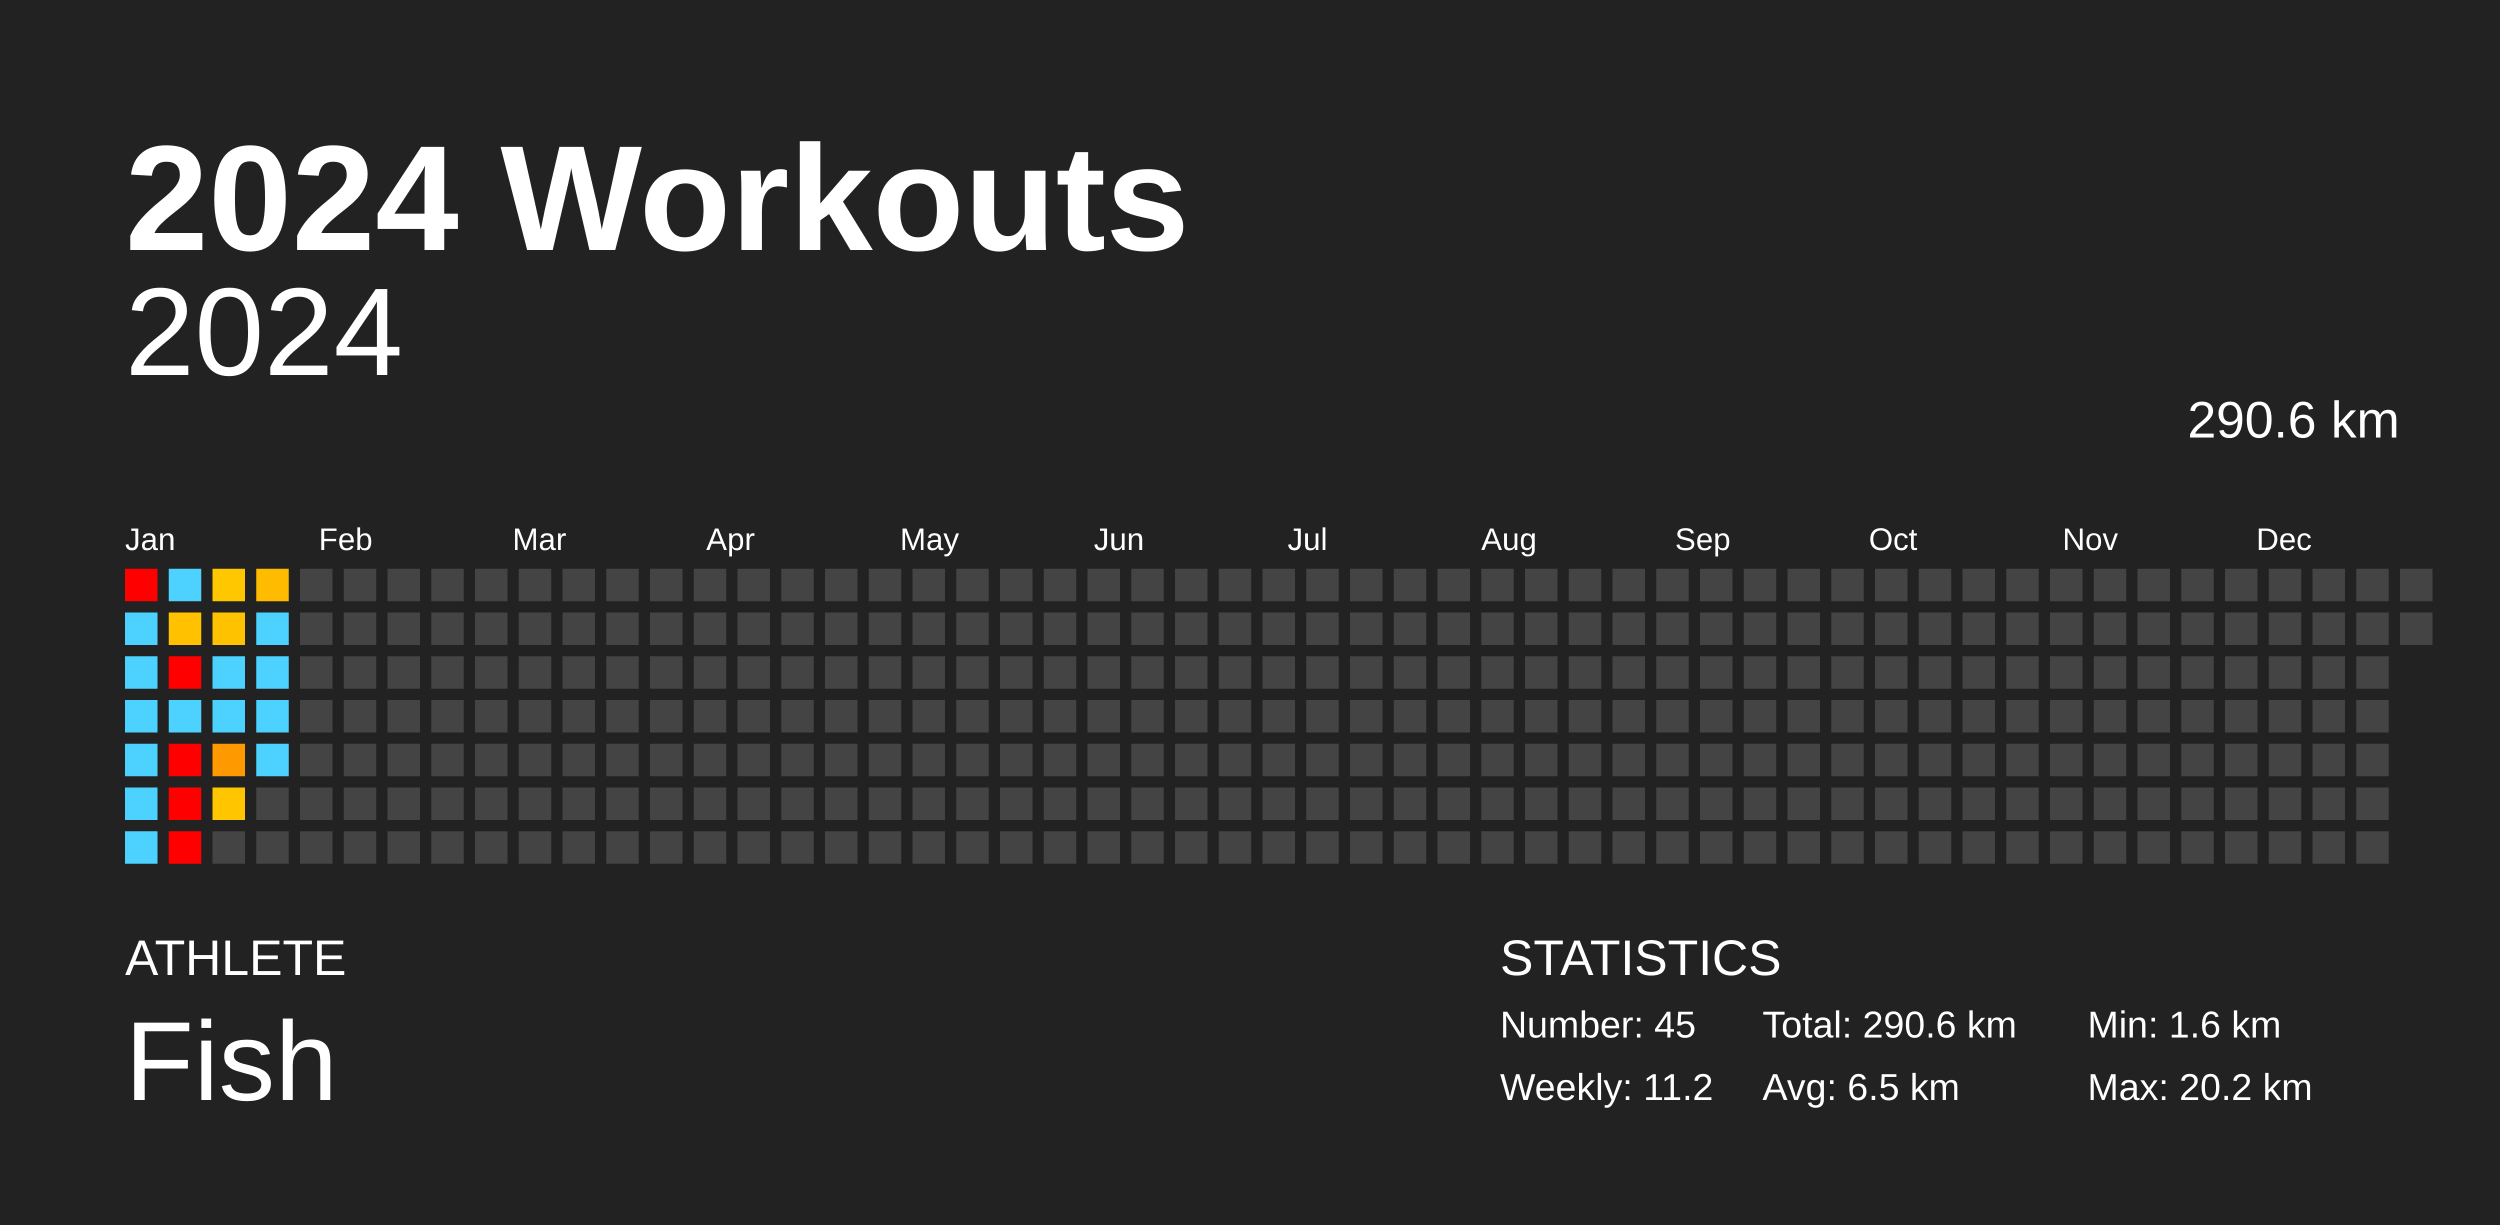
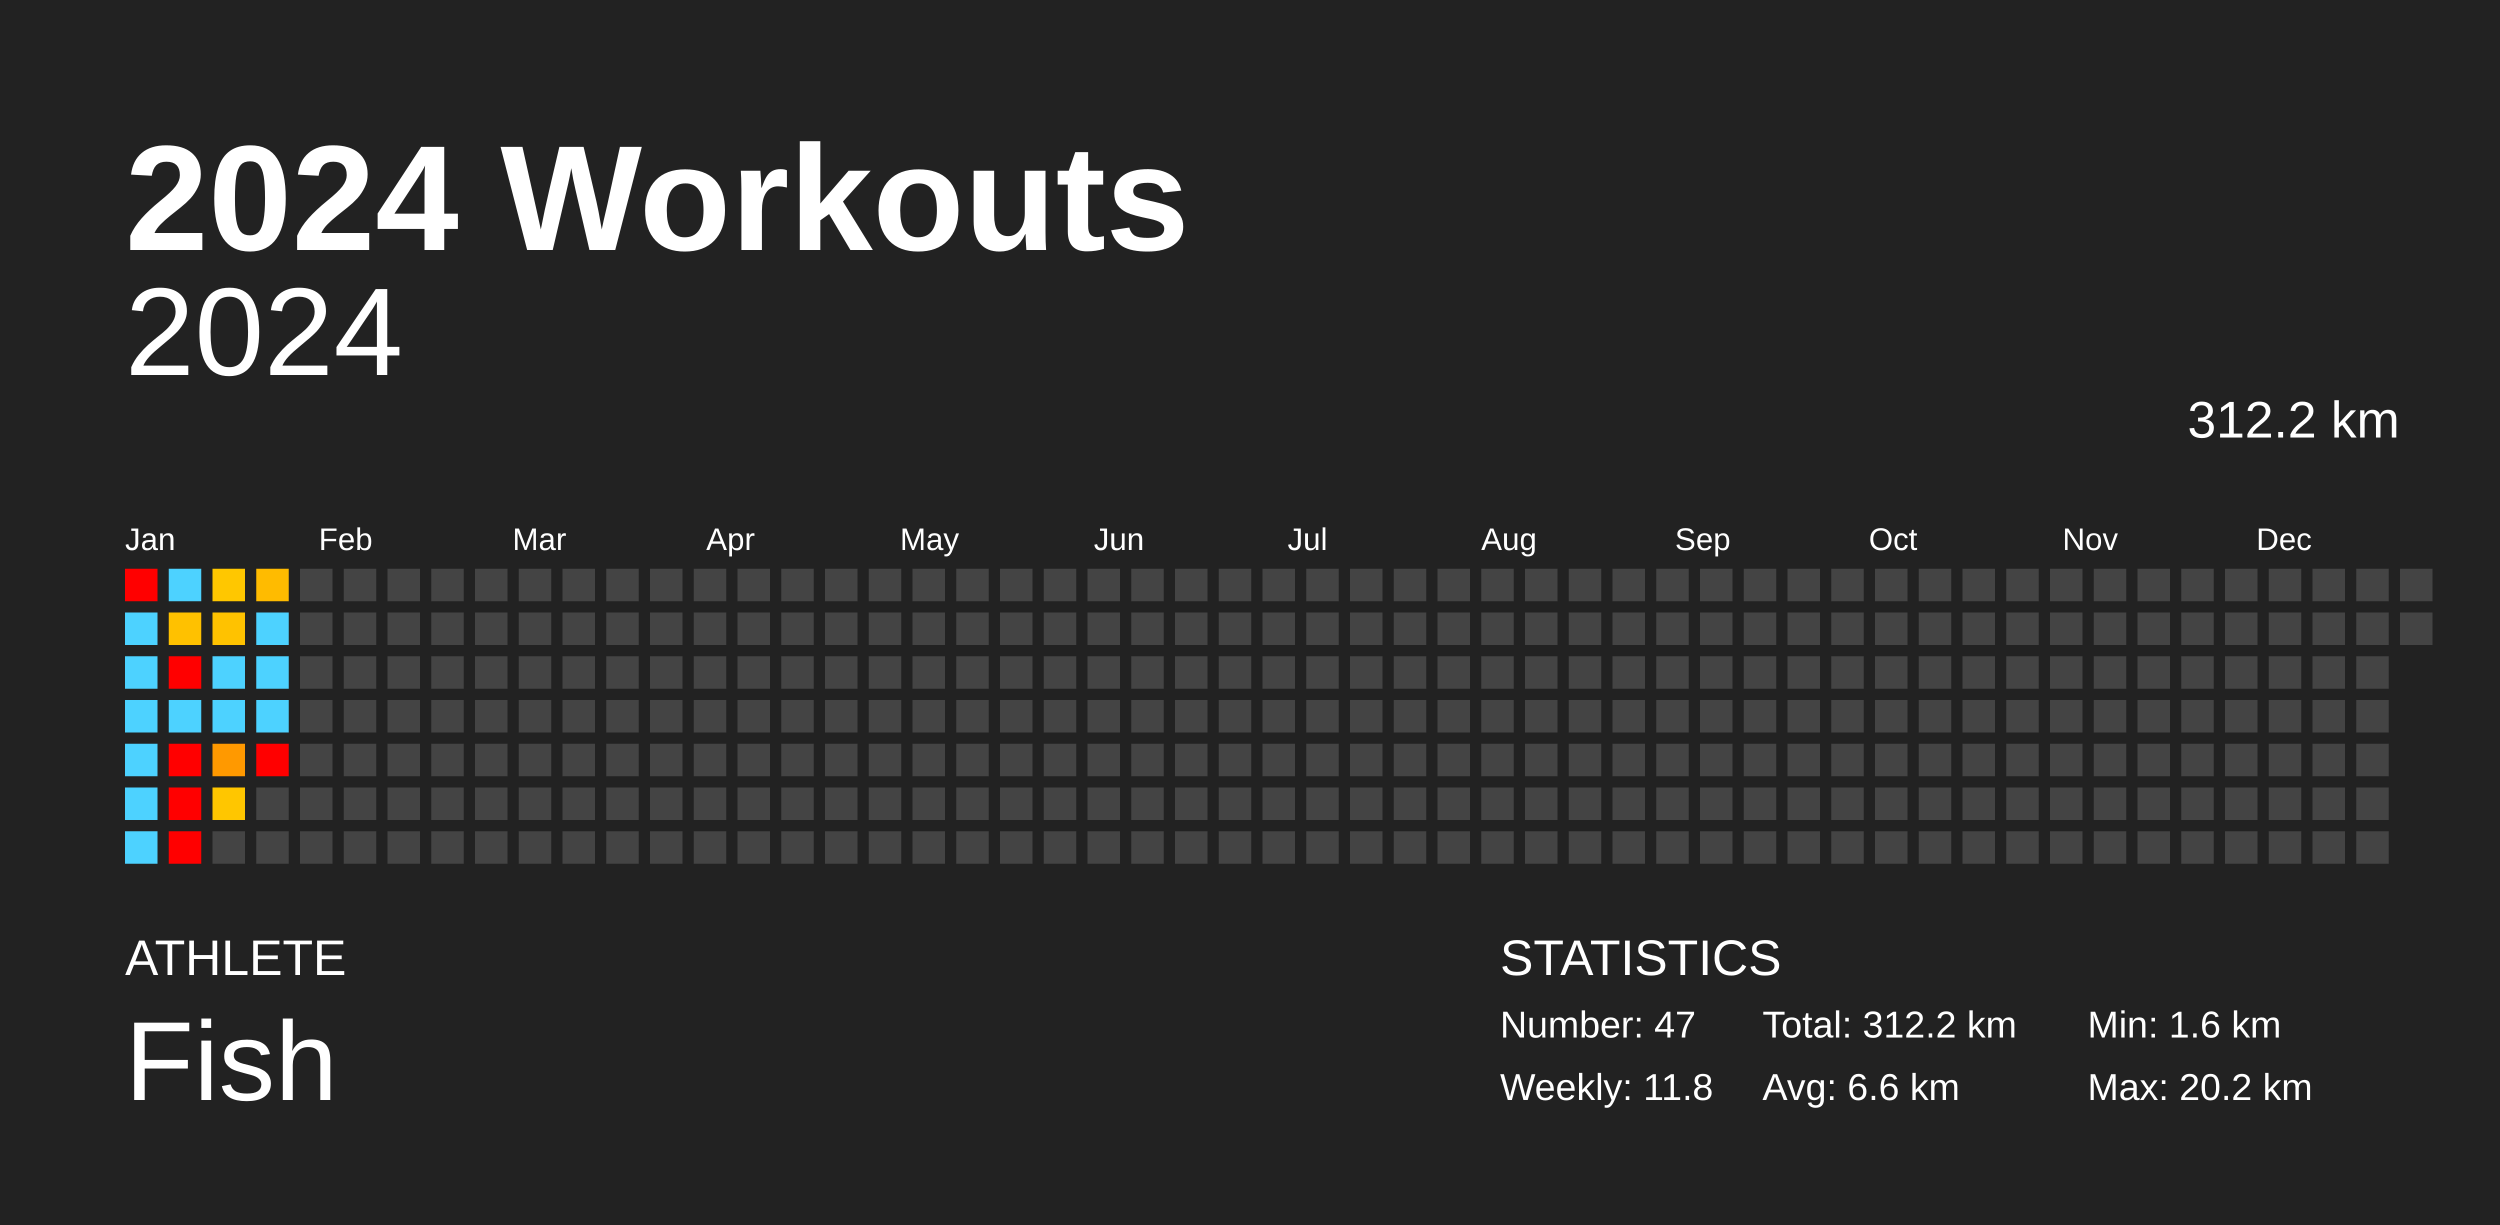
<svg xmlns="http://www.w3.org/2000/svg" baseProfile="full" height="98mm" version="1.1" viewBox="0,0,200,98" width="200mm">
  <defs />
  <rect fill="#222222" height="98" width="200" x="0" y="0" />
  <text fill="#FFFFFF" style="font-size:12px; font-family:Arial; font-weight:bold;" x="10" y="20">2024 Workouts</text>
  <text fill="#FFFFFF" style="font-size:4px; font-family:Arial" x="10" y="78">ATHLETE</text>
  <text fill="#FFFFFF" style="font-size:9px; font-family:Arial" x="10" y="88">Fish</text>
  <text fill="#FFFFFF" style="font-size:4px; font-family:Arial" x="120" y="78">STATISTICS</text>
-   <text fill="#FFFFFF" style="font-size:3px; font-family:Arial" x="120" y="83">Number: 45</text>
-   <text fill="#FFFFFF" style="font-size:3px; font-family:Arial" x="120" y="88">Weekly: 11.2</text>
-   <text fill="#FFFFFF" style="font-size:3px; font-family:Arial" x="141" y="83">Total: 290.6 km</text>
-   <text fill="#FFFFFF" style="font-size:3px; font-family:Arial" x="141" y="88">Avg: 6.5 km</text>
+   <text fill="#FFFFFF" style="font-size:3px; font-family:Arial" x="120" y="83">Number: 47</text>
+   <text fill="#FFFFFF" style="font-size:3px; font-family:Arial" x="120" y="88">Weekly: 11.8</text>
+   <text fill="#FFFFFF" style="font-size:3px; font-family:Arial" x="141" y="83">Total: 312.2 km</text>
+   <text fill="#FFFFFF" style="font-size:3px; font-family:Arial" x="141" y="88">Avg: 6.6 km</text>
  <text fill="#FFFFFF" style="font-size:3px; font-family:Arial" x="167" y="83">Min: 1.6 km</text>
  <text fill="#FFFFFF" style="font-size:3px; font-family:Arial" x="167" y="88">Max: 20.2 km</text>
  <text alignment-baseline="hanging" fill="#FFFFFF" style="font-size:10.0px; font-family:Arial;" x="10" y="30">2024</text>
-   <text alignment-baseline="hanging" fill="#FFFFFF" style="font-size:4.125px; font-family:Arial;" x="175" y="35">290.6 km</text>
+   <text alignment-baseline="hanging" fill="#FFFFFF" style="font-size:4.125px; font-family:Arial;" x="175" y="35">312.2 km</text>
  <text fill="#FFFFFF" style="font-size:2.5px; font-family:Arial" x="10.0" y="44">Jan</text>
  <text fill="#FFFFFF" style="font-size:2.5px; font-family:Arial" x="25.5" y="44">Feb</text>
  <text fill="#FFFFFF" style="font-size:2.5px; font-family:Arial" x="41.0" y="44">Mar</text>
  <text fill="#FFFFFF" style="font-size:2.5px; font-family:Arial" x="56.5" y="44">Apr</text>
  <text fill="#FFFFFF" style="font-size:2.5px; font-family:Arial" x="72.0" y="44">May</text>
  <text fill="#FFFFFF" style="font-size:2.5px; font-family:Arial" x="87.5" y="44">Jun</text>
  <text fill="#FFFFFF" style="font-size:2.5px; font-family:Arial" x="103.0" y="44">Jul</text>
  <text fill="#FFFFFF" style="font-size:2.5px; font-family:Arial" x="118.5" y="44">Aug</text>
  <text fill="#FFFFFF" style="font-size:2.5px; font-family:Arial" x="134.0" y="44">Sep</text>
  <text fill="#FFFFFF" style="font-size:2.5px; font-family:Arial" x="149.5" y="44">Oct</text>
  <text fill="#FFFFFF" style="font-size:2.5px; font-family:Arial" x="165.0" y="44">Nov</text>
  <text fill="#FFFFFF" style="font-size:2.5px; font-family:Arial" x="180.5" y="44">Dec</text>
  <rect fill="red" height="2.6" width="2.6" x="10.0" y="45.5" />
  <rect fill="#4dd2ff" height="2.6" width="2.6" x="10.0" y="49.0" />
  <rect fill="#4dd2ff" height="2.6" width="2.6" x="10.0" y="52.5" />
  <rect fill="#4dd2ff" height="2.6" width="2.6" x="10.0" y="56.0" />
  <rect fill="#4dd2ff" height="2.6" width="2.6" x="10.0" y="59.5" />
  <rect fill="#4dd2ff" height="2.6" width="2.6" x="10.0" y="63.0" />
  <rect fill="#4dd2ff" height="2.6" width="2.6" x="10.0" y="66.5" />
  <rect fill="#4dd2ff" height="2.6" width="2.6" x="13.5" y="45.5" />
  <rect fill="#ffc100" height="2.6" width="2.6" x="13.5" y="49.0" />
  <rect fill="red" height="2.6" width="2.6" x="13.5" y="52.5" />
  <rect fill="#4dd2ff" height="2.6" width="2.6" x="13.5" y="56.0" />
  <rect fill="red" height="2.6" width="2.6" x="13.5" y="59.5" />
  <rect fill="red" height="2.6" width="2.6" x="13.5" y="63.0" />
  <rect fill="red" height="2.6" width="2.6" x="13.5" y="66.5" />
  <rect fill="#ffc700" height="2.6" width="2.6" x="17.0" y="45.5" />
  <rect fill="#ffc200" height="2.6" width="2.6" x="17.0" y="49.0" />
  <rect fill="#4dd2ff" height="2.6" width="2.6" x="17.0" y="52.5" />
  <rect fill="#4dd2ff" height="2.6" width="2.6" x="17.0" y="56.0" />
  <rect fill="#ff9900" height="2.6" width="2.6" x="17.0" y="59.5" />
  <rect fill="#ffc600" height="2.6" width="2.6" x="17.0" y="63.0" />
  <rect fill="#444444" height="2.6" width="2.6" x="17.0" y="66.5" />
  <rect fill="#ffbb00" height="2.6" width="2.6" x="20.5" y="45.5" />
  <rect fill="#4dd2ff" height="2.6" width="2.6" x="20.5" y="49.0" />
  <rect fill="#4dd2ff" height="2.6" width="2.6" x="20.5" y="52.5" />
  <rect fill="#4dd2ff" height="2.6" width="2.6" x="20.5" y="56.0" />
-   <rect fill="#4dd2ff" height="2.6" width="2.6" x="20.5" y="59.5" />
+   <rect fill="red" height="2.6" width="2.6" x="20.5" y="59.5" />
  <rect fill="#444444" height="2.6" width="2.6" x="20.5" y="63.0" />
  <rect fill="#444444" height="2.6" width="2.6" x="20.5" y="66.5" />
  <rect fill="#444444" height="2.6" width="2.6" x="24.0" y="45.5" />
  <rect fill="#444444" height="2.6" width="2.6" x="24.0" y="49.0" />
  <rect fill="#444444" height="2.6" width="2.6" x="24.0" y="52.5" />
  <rect fill="#444444" height="2.6" width="2.6" x="24.0" y="56.0" />
  <rect fill="#444444" height="2.6" width="2.6" x="24.0" y="59.5" />
  <rect fill="#444444" height="2.6" width="2.6" x="24.0" y="63.0" />
  <rect fill="#444444" height="2.6" width="2.6" x="24.0" y="66.5" />
  <rect fill="#444444" height="2.6" width="2.6" x="27.5" y="45.5" />
  <rect fill="#444444" height="2.6" width="2.6" x="27.5" y="49.0" />
  <rect fill="#444444" height="2.6" width="2.6" x="27.5" y="52.5" />
  <rect fill="#444444" height="2.6" width="2.6" x="27.5" y="56.0" />
  <rect fill="#444444" height="2.6" width="2.6" x="27.5" y="59.5" />
  <rect fill="#444444" height="2.6" width="2.6" x="27.5" y="63.0" />
  <rect fill="#444444" height="2.6" width="2.6" x="27.5" y="66.5" />
  <rect fill="#444444" height="2.6" width="2.6" x="31.0" y="45.5" />
  <rect fill="#444444" height="2.6" width="2.6" x="31.0" y="49.0" />
  <rect fill="#444444" height="2.6" width="2.6" x="31.0" y="52.5" />
  <rect fill="#444444" height="2.6" width="2.6" x="31.0" y="56.0" />
  <rect fill="#444444" height="2.6" width="2.6" x="31.0" y="59.5" />
  <rect fill="#444444" height="2.6" width="2.6" x="31.0" y="63.0" />
  <rect fill="#444444" height="2.6" width="2.6" x="31.0" y="66.5" />
  <rect fill="#444444" height="2.6" width="2.6" x="34.5" y="45.5" />
  <rect fill="#444444" height="2.6" width="2.6" x="34.5" y="49.0" />
  <rect fill="#444444" height="2.6" width="2.6" x="34.5" y="52.5" />
  <rect fill="#444444" height="2.6" width="2.6" x="34.5" y="56.0" />
  <rect fill="#444444" height="2.6" width="2.6" x="34.5" y="59.5" />
  <rect fill="#444444" height="2.6" width="2.6" x="34.5" y="63.0" />
  <rect fill="#444444" height="2.6" width="2.6" x="34.5" y="66.5" />
  <rect fill="#444444" height="2.6" width="2.6" x="38.0" y="45.5" />
  <rect fill="#444444" height="2.6" width="2.6" x="38.0" y="49.0" />
  <rect fill="#444444" height="2.6" width="2.6" x="38.0" y="52.5" />
  <rect fill="#444444" height="2.6" width="2.6" x="38.0" y="56.0" />
  <rect fill="#444444" height="2.6" width="2.6" x="38.0" y="59.5" />
  <rect fill="#444444" height="2.6" width="2.6" x="38.0" y="63.0" />
  <rect fill="#444444" height="2.6" width="2.6" x="38.0" y="66.5" />
  <rect fill="#444444" height="2.6" width="2.6" x="41.5" y="45.5" />
  <rect fill="#444444" height="2.6" width="2.6" x="41.5" y="49.0" />
  <rect fill="#444444" height="2.6" width="2.6" x="41.5" y="52.5" />
  <rect fill="#444444" height="2.6" width="2.6" x="41.5" y="56.0" />
  <rect fill="#444444" height="2.6" width="2.6" x="41.5" y="59.5" />
  <rect fill="#444444" height="2.6" width="2.6" x="41.5" y="63.0" />
  <rect fill="#444444" height="2.6" width="2.6" x="41.5" y="66.5" />
  <rect fill="#444444" height="2.6" width="2.6" x="45.0" y="45.5" />
  <rect fill="#444444" height="2.6" width="2.6" x="45.0" y="49.0" />
  <rect fill="#444444" height="2.6" width="2.6" x="45.0" y="52.5" />
  <rect fill="#444444" height="2.6" width="2.6" x="45.0" y="56.0" />
  <rect fill="#444444" height="2.6" width="2.6" x="45.0" y="59.5" />
  <rect fill="#444444" height="2.6" width="2.6" x="45.0" y="63.0" />
  <rect fill="#444444" height="2.6" width="2.6" x="45.0" y="66.5" />
  <rect fill="#444444" height="2.6" width="2.6" x="48.5" y="45.5" />
  <rect fill="#444444" height="2.6" width="2.6" x="48.5" y="49.0" />
  <rect fill="#444444" height="2.6" width="2.6" x="48.5" y="52.5" />
  <rect fill="#444444" height="2.6" width="2.6" x="48.5" y="56.0" />
  <rect fill="#444444" height="2.6" width="2.6" x="48.5" y="59.5" />
  <rect fill="#444444" height="2.6" width="2.6" x="48.5" y="63.0" />
  <rect fill="#444444" height="2.6" width="2.6" x="48.5" y="66.5" />
  <rect fill="#444444" height="2.6" width="2.6" x="52.0" y="45.5" />
  <rect fill="#444444" height="2.6" width="2.6" x="52.0" y="49.0" />
  <rect fill="#444444" height="2.6" width="2.6" x="52.0" y="52.5" />
  <rect fill="#444444" height="2.6" width="2.6" x="52.0" y="56.0" />
  <rect fill="#444444" height="2.6" width="2.6" x="52.0" y="59.5" />
  <rect fill="#444444" height="2.6" width="2.6" x="52.0" y="63.0" />
  <rect fill="#444444" height="2.6" width="2.6" x="52.0" y="66.5" />
  <rect fill="#444444" height="2.6" width="2.6" x="55.5" y="45.5" />
  <rect fill="#444444" height="2.6" width="2.6" x="55.5" y="49.0" />
  <rect fill="#444444" height="2.6" width="2.6" x="55.5" y="52.5" />
  <rect fill="#444444" height="2.6" width="2.6" x="55.5" y="56.0" />
  <rect fill="#444444" height="2.6" width="2.6" x="55.5" y="59.5" />
  <rect fill="#444444" height="2.6" width="2.6" x="55.5" y="63.0" />
  <rect fill="#444444" height="2.6" width="2.6" x="55.5" y="66.5" />
  <rect fill="#444444" height="2.6" width="2.6" x="59.0" y="45.5" />
  <rect fill="#444444" height="2.6" width="2.6" x="59.0" y="49.0" />
  <rect fill="#444444" height="2.6" width="2.6" x="59.0" y="52.5" />
  <rect fill="#444444" height="2.6" width="2.6" x="59.0" y="56.0" />
  <rect fill="#444444" height="2.6" width="2.6" x="59.0" y="59.5" />
  <rect fill="#444444" height="2.6" width="2.6" x="59.0" y="63.0" />
  <rect fill="#444444" height="2.6" width="2.6" x="59.0" y="66.5" />
  <rect fill="#444444" height="2.6" width="2.6" x="62.5" y="45.5" />
  <rect fill="#444444" height="2.6" width="2.6" x="62.5" y="49.0" />
  <rect fill="#444444" height="2.6" width="2.6" x="62.5" y="52.5" />
  <rect fill="#444444" height="2.6" width="2.6" x="62.5" y="56.0" />
  <rect fill="#444444" height="2.6" width="2.6" x="62.5" y="59.5" />
  <rect fill="#444444" height="2.6" width="2.6" x="62.5" y="63.0" />
  <rect fill="#444444" height="2.6" width="2.6" x="62.5" y="66.5" />
  <rect fill="#444444" height="2.6" width="2.6" x="66.0" y="45.5" />
  <rect fill="#444444" height="2.6" width="2.6" x="66.0" y="49.0" />
  <rect fill="#444444" height="2.6" width="2.6" x="66.0" y="52.5" />
  <rect fill="#444444" height="2.6" width="2.6" x="66.0" y="56.0" />
  <rect fill="#444444" height="2.6" width="2.6" x="66.0" y="59.5" />
  <rect fill="#444444" height="2.6" width="2.6" x="66.0" y="63.0" />
  <rect fill="#444444" height="2.6" width="2.6" x="66.0" y="66.5" />
  <rect fill="#444444" height="2.6" width="2.6" x="69.5" y="45.5" />
  <rect fill="#444444" height="2.6" width="2.6" x="69.5" y="49.0" />
  <rect fill="#444444" height="2.6" width="2.6" x="69.5" y="52.5" />
  <rect fill="#444444" height="2.6" width="2.6" x="69.5" y="56.0" />
  <rect fill="#444444" height="2.6" width="2.6" x="69.5" y="59.5" />
  <rect fill="#444444" height="2.6" width="2.6" x="69.5" y="63.0" />
  <rect fill="#444444" height="2.6" width="2.6" x="69.5" y="66.5" />
  <rect fill="#444444" height="2.6" width="2.6" x="73.0" y="45.5" />
  <rect fill="#444444" height="2.6" width="2.6" x="73.0" y="49.0" />
  <rect fill="#444444" height="2.6" width="2.6" x="73.0" y="52.5" />
  <rect fill="#444444" height="2.6" width="2.6" x="73.0" y="56.0" />
  <rect fill="#444444" height="2.6" width="2.6" x="73.0" y="59.5" />
  <rect fill="#444444" height="2.6" width="2.6" x="73.0" y="63.0" />
  <rect fill="#444444" height="2.6" width="2.6" x="73.0" y="66.5" />
  <rect fill="#444444" height="2.6" width="2.6" x="76.5" y="45.5" />
  <rect fill="#444444" height="2.6" width="2.6" x="76.5" y="49.0" />
  <rect fill="#444444" height="2.6" width="2.6" x="76.5" y="52.5" />
  <rect fill="#444444" height="2.6" width="2.6" x="76.5" y="56.0" />
  <rect fill="#444444" height="2.6" width="2.6" x="76.5" y="59.5" />
  <rect fill="#444444" height="2.6" width="2.6" x="76.5" y="63.0" />
  <rect fill="#444444" height="2.6" width="2.6" x="76.5" y="66.5" />
  <rect fill="#444444" height="2.6" width="2.6" x="80.0" y="45.5" />
  <rect fill="#444444" height="2.6" width="2.6" x="80.0" y="49.0" />
  <rect fill="#444444" height="2.6" width="2.6" x="80.0" y="52.5" />
  <rect fill="#444444" height="2.6" width="2.6" x="80.0" y="56.0" />
  <rect fill="#444444" height="2.6" width="2.6" x="80.0" y="59.5" />
  <rect fill="#444444" height="2.6" width="2.6" x="80.0" y="63.0" />
  <rect fill="#444444" height="2.6" width="2.6" x="80.0" y="66.5" />
  <rect fill="#444444" height="2.6" width="2.6" x="83.5" y="45.5" />
  <rect fill="#444444" height="2.6" width="2.6" x="83.5" y="49.0" />
  <rect fill="#444444" height="2.6" width="2.6" x="83.5" y="52.5" />
  <rect fill="#444444" height="2.6" width="2.6" x="83.5" y="56.0" />
  <rect fill="#444444" height="2.6" width="2.6" x="83.5" y="59.5" />
  <rect fill="#444444" height="2.6" width="2.6" x="83.5" y="63.0" />
  <rect fill="#444444" height="2.6" width="2.6" x="83.5" y="66.5" />
  <rect fill="#444444" height="2.6" width="2.6" x="87.0" y="45.5" />
  <rect fill="#444444" height="2.6" width="2.6" x="87.0" y="49.0" />
  <rect fill="#444444" height="2.6" width="2.6" x="87.0" y="52.5" />
  <rect fill="#444444" height="2.6" width="2.6" x="87.0" y="56.0" />
  <rect fill="#444444" height="2.6" width="2.6" x="87.0" y="59.5" />
  <rect fill="#444444" height="2.6" width="2.6" x="87.0" y="63.0" />
  <rect fill="#444444" height="2.6" width="2.6" x="87.0" y="66.5" />
  <rect fill="#444444" height="2.6" width="2.6" x="90.5" y="45.5" />
  <rect fill="#444444" height="2.6" width="2.6" x="90.5" y="49.0" />
  <rect fill="#444444" height="2.6" width="2.6" x="90.5" y="52.5" />
  <rect fill="#444444" height="2.6" width="2.6" x="90.5" y="56.0" />
  <rect fill="#444444" height="2.6" width="2.6" x="90.5" y="59.5" />
  <rect fill="#444444" height="2.6" width="2.6" x="90.5" y="63.0" />
  <rect fill="#444444" height="2.6" width="2.6" x="90.5" y="66.5" />
  <rect fill="#444444" height="2.6" width="2.6" x="94.0" y="45.5" />
  <rect fill="#444444" height="2.6" width="2.6" x="94.0" y="49.0" />
  <rect fill="#444444" height="2.6" width="2.6" x="94.0" y="52.5" />
  <rect fill="#444444" height="2.6" width="2.6" x="94.0" y="56.0" />
  <rect fill="#444444" height="2.6" width="2.6" x="94.0" y="59.5" />
  <rect fill="#444444" height="2.6" width="2.6" x="94.0" y="63.0" />
  <rect fill="#444444" height="2.6" width="2.6" x="94.0" y="66.5" />
  <rect fill="#444444" height="2.6" width="2.6" x="97.5" y="45.5" />
  <rect fill="#444444" height="2.6" width="2.6" x="97.5" y="49.0" />
  <rect fill="#444444" height="2.6" width="2.6" x="97.5" y="52.5" />
  <rect fill="#444444" height="2.6" width="2.6" x="97.5" y="56.0" />
  <rect fill="#444444" height="2.6" width="2.6" x="97.5" y="59.5" />
  <rect fill="#444444" height="2.6" width="2.6" x="97.5" y="63.0" />
  <rect fill="#444444" height="2.6" width="2.6" x="97.5" y="66.5" />
  <rect fill="#444444" height="2.6" width="2.6" x="101.0" y="45.5" />
  <rect fill="#444444" height="2.6" width="2.6" x="101.0" y="49.0" />
  <rect fill="#444444" height="2.6" width="2.6" x="101.0" y="52.5" />
  <rect fill="#444444" height="2.6" width="2.6" x="101.0" y="56.0" />
  <rect fill="#444444" height="2.6" width="2.6" x="101.0" y="59.5" />
  <rect fill="#444444" height="2.6" width="2.6" x="101.0" y="63.0" />
  <rect fill="#444444" height="2.6" width="2.6" x="101.0" y="66.5" />
  <rect fill="#444444" height="2.6" width="2.6" x="104.5" y="45.5" />
  <rect fill="#444444" height="2.6" width="2.6" x="104.5" y="49.0" />
  <rect fill="#444444" height="2.6" width="2.6" x="104.5" y="52.5" />
  <rect fill="#444444" height="2.6" width="2.6" x="104.5" y="56.0" />
  <rect fill="#444444" height="2.6" width="2.6" x="104.5" y="59.5" />
  <rect fill="#444444" height="2.6" width="2.6" x="104.5" y="63.0" />
  <rect fill="#444444" height="2.6" width="2.6" x="104.5" y="66.5" />
  <rect fill="#444444" height="2.6" width="2.6" x="108.0" y="45.5" />
  <rect fill="#444444" height="2.6" width="2.6" x="108.0" y="49.0" />
  <rect fill="#444444" height="2.6" width="2.6" x="108.0" y="52.5" />
  <rect fill="#444444" height="2.6" width="2.6" x="108.0" y="56.0" />
  <rect fill="#444444" height="2.6" width="2.6" x="108.0" y="59.5" />
  <rect fill="#444444" height="2.6" width="2.6" x="108.0" y="63.0" />
  <rect fill="#444444" height="2.6" width="2.6" x="108.0" y="66.5" />
  <rect fill="#444444" height="2.6" width="2.6" x="111.5" y="45.5" />
  <rect fill="#444444" height="2.6" width="2.6" x="111.5" y="49.0" />
  <rect fill="#444444" height="2.6" width="2.6" x="111.5" y="52.5" />
  <rect fill="#444444" height="2.6" width="2.6" x="111.5" y="56.0" />
  <rect fill="#444444" height="2.6" width="2.6" x="111.5" y="59.5" />
  <rect fill="#444444" height="2.6" width="2.6" x="111.5" y="63.0" />
  <rect fill="#444444" height="2.6" width="2.6" x="111.5" y="66.5" />
  <rect fill="#444444" height="2.6" width="2.6" x="115.0" y="45.5" />
  <rect fill="#444444" height="2.6" width="2.6" x="115.0" y="49.0" />
  <rect fill="#444444" height="2.6" width="2.6" x="115.0" y="52.5" />
  <rect fill="#444444" height="2.6" width="2.6" x="115.0" y="56.0" />
  <rect fill="#444444" height="2.6" width="2.6" x="115.0" y="59.5" />
  <rect fill="#444444" height="2.6" width="2.6" x="115.0" y="63.0" />
  <rect fill="#444444" height="2.6" width="2.6" x="115.0" y="66.5" />
  <rect fill="#444444" height="2.6" width="2.6" x="118.5" y="45.5" />
  <rect fill="#444444" height="2.6" width="2.6" x="118.5" y="49.0" />
  <rect fill="#444444" height="2.6" width="2.6" x="118.5" y="52.5" />
  <rect fill="#444444" height="2.6" width="2.6" x="118.5" y="56.0" />
  <rect fill="#444444" height="2.6" width="2.6" x="118.5" y="59.5" />
  <rect fill="#444444" height="2.6" width="2.6" x="118.5" y="63.0" />
  <rect fill="#444444" height="2.6" width="2.6" x="118.5" y="66.5" />
  <rect fill="#444444" height="2.6" width="2.6" x="122.0" y="45.5" />
  <rect fill="#444444" height="2.6" width="2.6" x="122.0" y="49.0" />
  <rect fill="#444444" height="2.6" width="2.6" x="122.0" y="52.5" />
  <rect fill="#444444" height="2.6" width="2.6" x="122.0" y="56.0" />
  <rect fill="#444444" height="2.6" width="2.6" x="122.0" y="59.5" />
  <rect fill="#444444" height="2.6" width="2.6" x="122.0" y="63.0" />
  <rect fill="#444444" height="2.6" width="2.6" x="122.0" y="66.5" />
  <rect fill="#444444" height="2.6" width="2.6" x="125.5" y="45.5" />
  <rect fill="#444444" height="2.6" width="2.6" x="125.5" y="49.0" />
  <rect fill="#444444" height="2.6" width="2.6" x="125.5" y="52.5" />
  <rect fill="#444444" height="2.6" width="2.6" x="125.5" y="56.0" />
  <rect fill="#444444" height="2.6" width="2.6" x="125.5" y="59.5" />
  <rect fill="#444444" height="2.6" width="2.6" x="125.5" y="63.0" />
  <rect fill="#444444" height="2.6" width="2.6" x="125.5" y="66.5" />
  <rect fill="#444444" height="2.6" width="2.6" x="129.0" y="45.5" />
  <rect fill="#444444" height="2.6" width="2.6" x="129.0" y="49.0" />
  <rect fill="#444444" height="2.6" width="2.6" x="129.0" y="52.5" />
  <rect fill="#444444" height="2.6" width="2.6" x="129.0" y="56.0" />
  <rect fill="#444444" height="2.6" width="2.6" x="129.0" y="59.5" />
  <rect fill="#444444" height="2.6" width="2.6" x="129.0" y="63.0" />
  <rect fill="#444444" height="2.6" width="2.6" x="129.0" y="66.5" />
  <rect fill="#444444" height="2.6" width="2.6" x="132.5" y="45.5" />
  <rect fill="#444444" height="2.6" width="2.6" x="132.5" y="49.0" />
  <rect fill="#444444" height="2.6" width="2.6" x="132.5" y="52.5" />
  <rect fill="#444444" height="2.6" width="2.6" x="132.5" y="56.0" />
  <rect fill="#444444" height="2.6" width="2.6" x="132.5" y="59.5" />
  <rect fill="#444444" height="2.6" width="2.6" x="132.5" y="63.0" />
  <rect fill="#444444" height="2.6" width="2.6" x="132.5" y="66.5" />
  <rect fill="#444444" height="2.6" width="2.6" x="136.0" y="45.5" />
  <rect fill="#444444" height="2.6" width="2.6" x="136.0" y="49.0" />
  <rect fill="#444444" height="2.6" width="2.6" x="136.0" y="52.5" />
  <rect fill="#444444" height="2.6" width="2.6" x="136.0" y="56.0" />
  <rect fill="#444444" height="2.6" width="2.6" x="136.0" y="59.5" />
  <rect fill="#444444" height="2.6" width="2.6" x="136.0" y="63.0" />
  <rect fill="#444444" height="2.6" width="2.6" x="136.0" y="66.5" />
  <rect fill="#444444" height="2.6" width="2.6" x="139.5" y="45.5" />
  <rect fill="#444444" height="2.6" width="2.6" x="139.5" y="49.0" />
  <rect fill="#444444" height="2.6" width="2.6" x="139.5" y="52.5" />
  <rect fill="#444444" height="2.6" width="2.6" x="139.5" y="56.0" />
  <rect fill="#444444" height="2.6" width="2.6" x="139.5" y="59.5" />
  <rect fill="#444444" height="2.6" width="2.6" x="139.5" y="63.0" />
  <rect fill="#444444" height="2.6" width="2.6" x="139.5" y="66.5" />
  <rect fill="#444444" height="2.6" width="2.6" x="143.0" y="45.5" />
  <rect fill="#444444" height="2.6" width="2.6" x="143.0" y="49.0" />
  <rect fill="#444444" height="2.6" width="2.6" x="143.0" y="52.5" />
  <rect fill="#444444" height="2.6" width="2.6" x="143.0" y="56.0" />
  <rect fill="#444444" height="2.6" width="2.6" x="143.0" y="59.5" />
  <rect fill="#444444" height="2.6" width="2.6" x="143.0" y="63.0" />
  <rect fill="#444444" height="2.6" width="2.6" x="143.0" y="66.5" />
  <rect fill="#444444" height="2.6" width="2.6" x="146.5" y="45.5" />
  <rect fill="#444444" height="2.6" width="2.6" x="146.5" y="49.0" />
  <rect fill="#444444" height="2.6" width="2.6" x="146.5" y="52.5" />
  <rect fill="#444444" height="2.6" width="2.6" x="146.5" y="56.0" />
  <rect fill="#444444" height="2.6" width="2.6" x="146.5" y="59.5" />
  <rect fill="#444444" height="2.6" width="2.6" x="146.5" y="63.0" />
  <rect fill="#444444" height="2.6" width="2.6" x="146.5" y="66.5" />
  <rect fill="#444444" height="2.6" width="2.6" x="150.0" y="45.5" />
  <rect fill="#444444" height="2.6" width="2.6" x="150.0" y="49.0" />
  <rect fill="#444444" height="2.6" width="2.6" x="150.0" y="52.5" />
  <rect fill="#444444" height="2.6" width="2.6" x="150.0" y="56.0" />
  <rect fill="#444444" height="2.6" width="2.6" x="150.0" y="59.5" />
  <rect fill="#444444" height="2.6" width="2.6" x="150.0" y="63.0" />
  <rect fill="#444444" height="2.6" width="2.6" x="150.0" y="66.5" />
  <rect fill="#444444" height="2.6" width="2.6" x="153.5" y="45.5" />
  <rect fill="#444444" height="2.6" width="2.6" x="153.5" y="49.0" />
  <rect fill="#444444" height="2.6" width="2.6" x="153.5" y="52.5" />
  <rect fill="#444444" height="2.6" width="2.6" x="153.5" y="56.0" />
  <rect fill="#444444" height="2.6" width="2.6" x="153.5" y="59.5" />
  <rect fill="#444444" height="2.6" width="2.6" x="153.5" y="63.0" />
  <rect fill="#444444" height="2.6" width="2.6" x="153.5" y="66.5" />
  <rect fill="#444444" height="2.6" width="2.6" x="157.0" y="45.5" />
  <rect fill="#444444" height="2.6" width="2.6" x="157.0" y="49.0" />
  <rect fill="#444444" height="2.6" width="2.6" x="157.0" y="52.5" />
  <rect fill="#444444" height="2.6" width="2.6" x="157.0" y="56.0" />
  <rect fill="#444444" height="2.6" width="2.6" x="157.0" y="59.5" />
  <rect fill="#444444" height="2.6" width="2.6" x="157.0" y="63.0" />
  <rect fill="#444444" height="2.6" width="2.6" x="157.0" y="66.5" />
  <rect fill="#444444" height="2.6" width="2.6" x="160.5" y="45.5" />
  <rect fill="#444444" height="2.6" width="2.6" x="160.5" y="49.0" />
  <rect fill="#444444" height="2.6" width="2.6" x="160.5" y="52.5" />
  <rect fill="#444444" height="2.6" width="2.6" x="160.5" y="56.0" />
  <rect fill="#444444" height="2.6" width="2.6" x="160.5" y="59.5" />
  <rect fill="#444444" height="2.6" width="2.6" x="160.5" y="63.0" />
  <rect fill="#444444" height="2.6" width="2.6" x="160.5" y="66.5" />
  <rect fill="#444444" height="2.6" width="2.6" x="164.0" y="45.5" />
  <rect fill="#444444" height="2.6" width="2.6" x="164.0" y="49.0" />
  <rect fill="#444444" height="2.6" width="2.6" x="164.0" y="52.5" />
  <rect fill="#444444" height="2.6" width="2.6" x="164.0" y="56.0" />
  <rect fill="#444444" height="2.6" width="2.6" x="164.0" y="59.5" />
  <rect fill="#444444" height="2.6" width="2.6" x="164.0" y="63.0" />
  <rect fill="#444444" height="2.6" width="2.6" x="164.0" y="66.5" />
  <rect fill="#444444" height="2.6" width="2.6" x="167.5" y="45.5" />
  <rect fill="#444444" height="2.6" width="2.6" x="167.5" y="49.0" />
  <rect fill="#444444" height="2.6" width="2.6" x="167.5" y="52.5" />
  <rect fill="#444444" height="2.6" width="2.6" x="167.5" y="56.0" />
  <rect fill="#444444" height="2.6" width="2.6" x="167.5" y="59.5" />
  <rect fill="#444444" height="2.6" width="2.6" x="167.5" y="63.0" />
  <rect fill="#444444" height="2.6" width="2.6" x="167.5" y="66.5" />
  <rect fill="#444444" height="2.6" width="2.6" x="171.0" y="45.5" />
  <rect fill="#444444" height="2.6" width="2.6" x="171.0" y="49.0" />
  <rect fill="#444444" height="2.6" width="2.6" x="171.0" y="52.5" />
  <rect fill="#444444" height="2.6" width="2.6" x="171.0" y="56.0" />
  <rect fill="#444444" height="2.6" width="2.6" x="171.0" y="59.5" />
  <rect fill="#444444" height="2.6" width="2.6" x="171.0" y="63.0" />
  <rect fill="#444444" height="2.6" width="2.6" x="171.0" y="66.5" />
  <rect fill="#444444" height="2.6" width="2.6" x="174.5" y="45.5" />
  <rect fill="#444444" height="2.6" width="2.6" x="174.5" y="49.0" />
  <rect fill="#444444" height="2.6" width="2.6" x="174.5" y="52.5" />
  <rect fill="#444444" height="2.6" width="2.6" x="174.5" y="56.0" />
  <rect fill="#444444" height="2.6" width="2.6" x="174.5" y="59.5" />
  <rect fill="#444444" height="2.6" width="2.6" x="174.5" y="63.0" />
  <rect fill="#444444" height="2.6" width="2.6" x="174.5" y="66.5" />
  <rect fill="#444444" height="2.6" width="2.6" x="178.0" y="45.5" />
  <rect fill="#444444" height="2.6" width="2.6" x="178.0" y="49.0" />
  <rect fill="#444444" height="2.6" width="2.6" x="178.0" y="52.5" />
  <rect fill="#444444" height="2.6" width="2.6" x="178.0" y="56.0" />
  <rect fill="#444444" height="2.6" width="2.6" x="178.0" y="59.5" />
  <rect fill="#444444" height="2.6" width="2.6" x="178.0" y="63.0" />
  <rect fill="#444444" height="2.6" width="2.6" x="178.0" y="66.5" />
  <rect fill="#444444" height="2.6" width="2.6" x="181.5" y="45.5" />
  <rect fill="#444444" height="2.6" width="2.6" x="181.5" y="49.0" />
  <rect fill="#444444" height="2.6" width="2.6" x="181.5" y="52.5" />
  <rect fill="#444444" height="2.6" width="2.6" x="181.5" y="56.0" />
  <rect fill="#444444" height="2.6" width="2.6" x="181.5" y="59.5" />
  <rect fill="#444444" height="2.6" width="2.6" x="181.5" y="63.0" />
  <rect fill="#444444" height="2.6" width="2.6" x="181.5" y="66.5" />
  <rect fill="#444444" height="2.6" width="2.6" x="185.0" y="45.5" />
  <rect fill="#444444" height="2.6" width="2.6" x="185.0" y="49.0" />
  <rect fill="#444444" height="2.6" width="2.6" x="185.0" y="52.5" />
  <rect fill="#444444" height="2.6" width="2.6" x="185.0" y="56.0" />
  <rect fill="#444444" height="2.6" width="2.6" x="185.0" y="59.5" />
  <rect fill="#444444" height="2.6" width="2.6" x="185.0" y="63.0" />
  <rect fill="#444444" height="2.6" width="2.6" x="185.0" y="66.5" />
  <rect fill="#444444" height="2.6" width="2.6" x="188.5" y="45.5" />
  <rect fill="#444444" height="2.6" width="2.6" x="188.5" y="49.0" />
  <rect fill="#444444" height="2.6" width="2.6" x="188.5" y="52.5" />
  <rect fill="#444444" height="2.6" width="2.6" x="188.5" y="56.0" />
  <rect fill="#444444" height="2.6" width="2.6" x="188.5" y="59.5" />
  <rect fill="#444444" height="2.6" width="2.6" x="188.5" y="63.0" />
  <rect fill="#444444" height="2.6" width="2.6" x="188.5" y="66.5" />
  <rect fill="#444444" height="2.6" width="2.6" x="192.0" y="45.5" />
  <rect fill="#444444" height="2.6" width="2.6" x="192.0" y="49.0" />
</svg>
